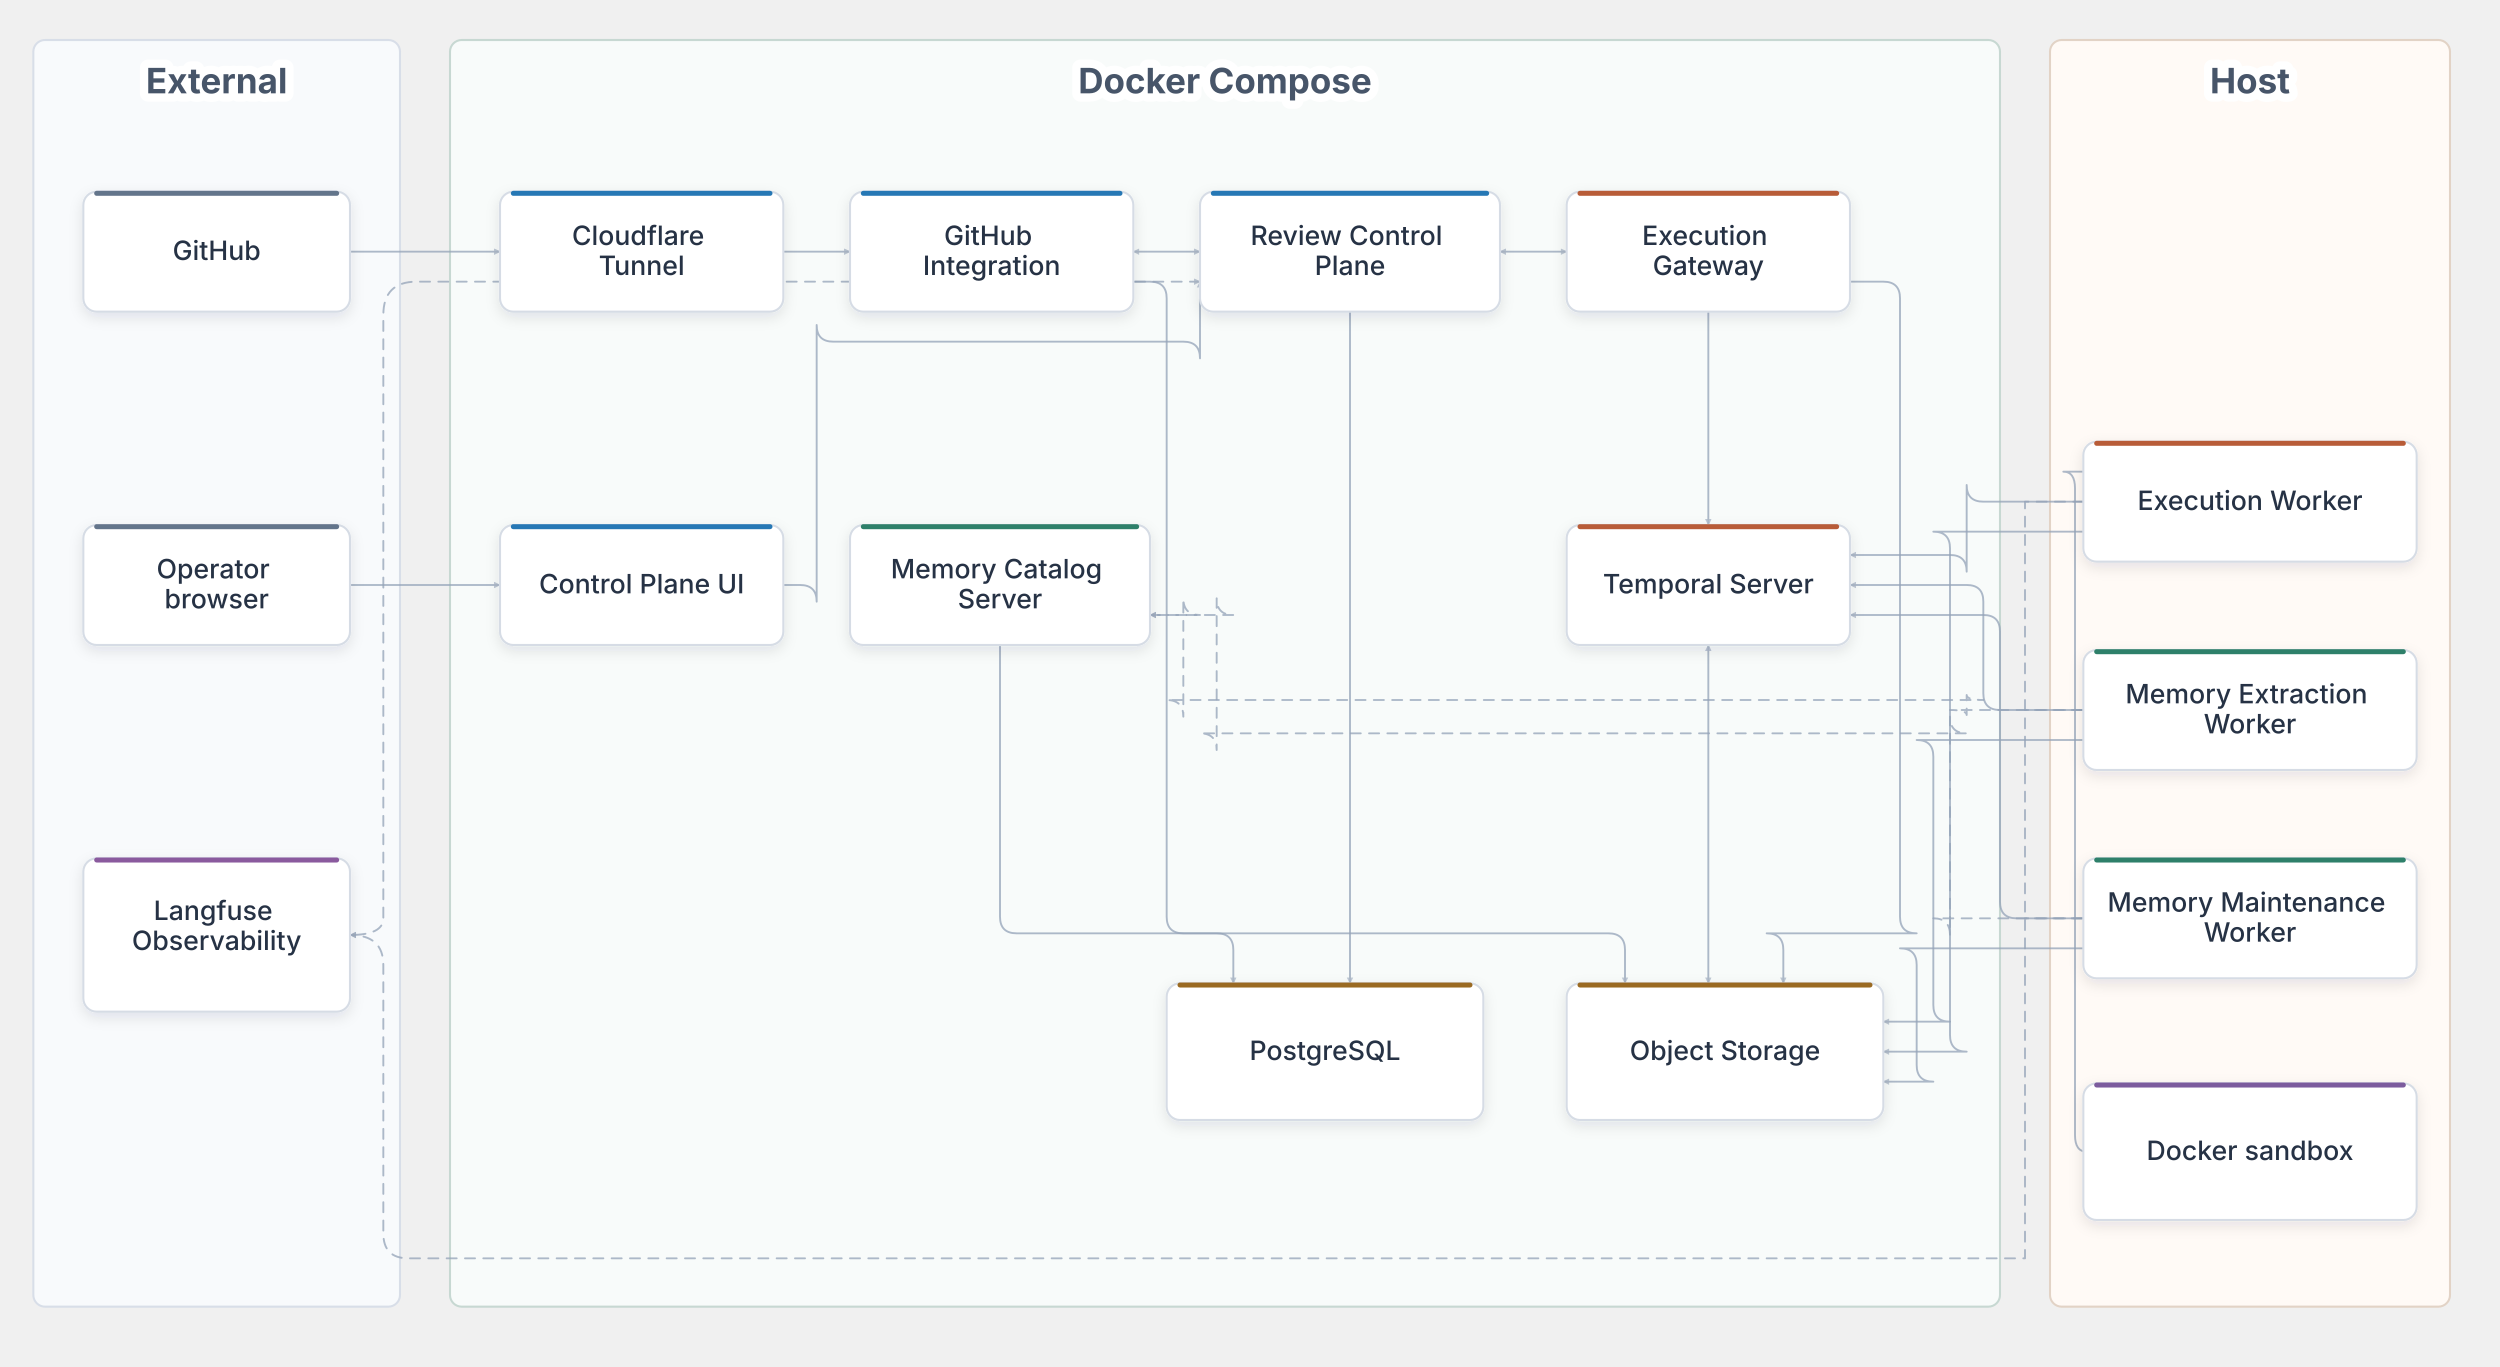
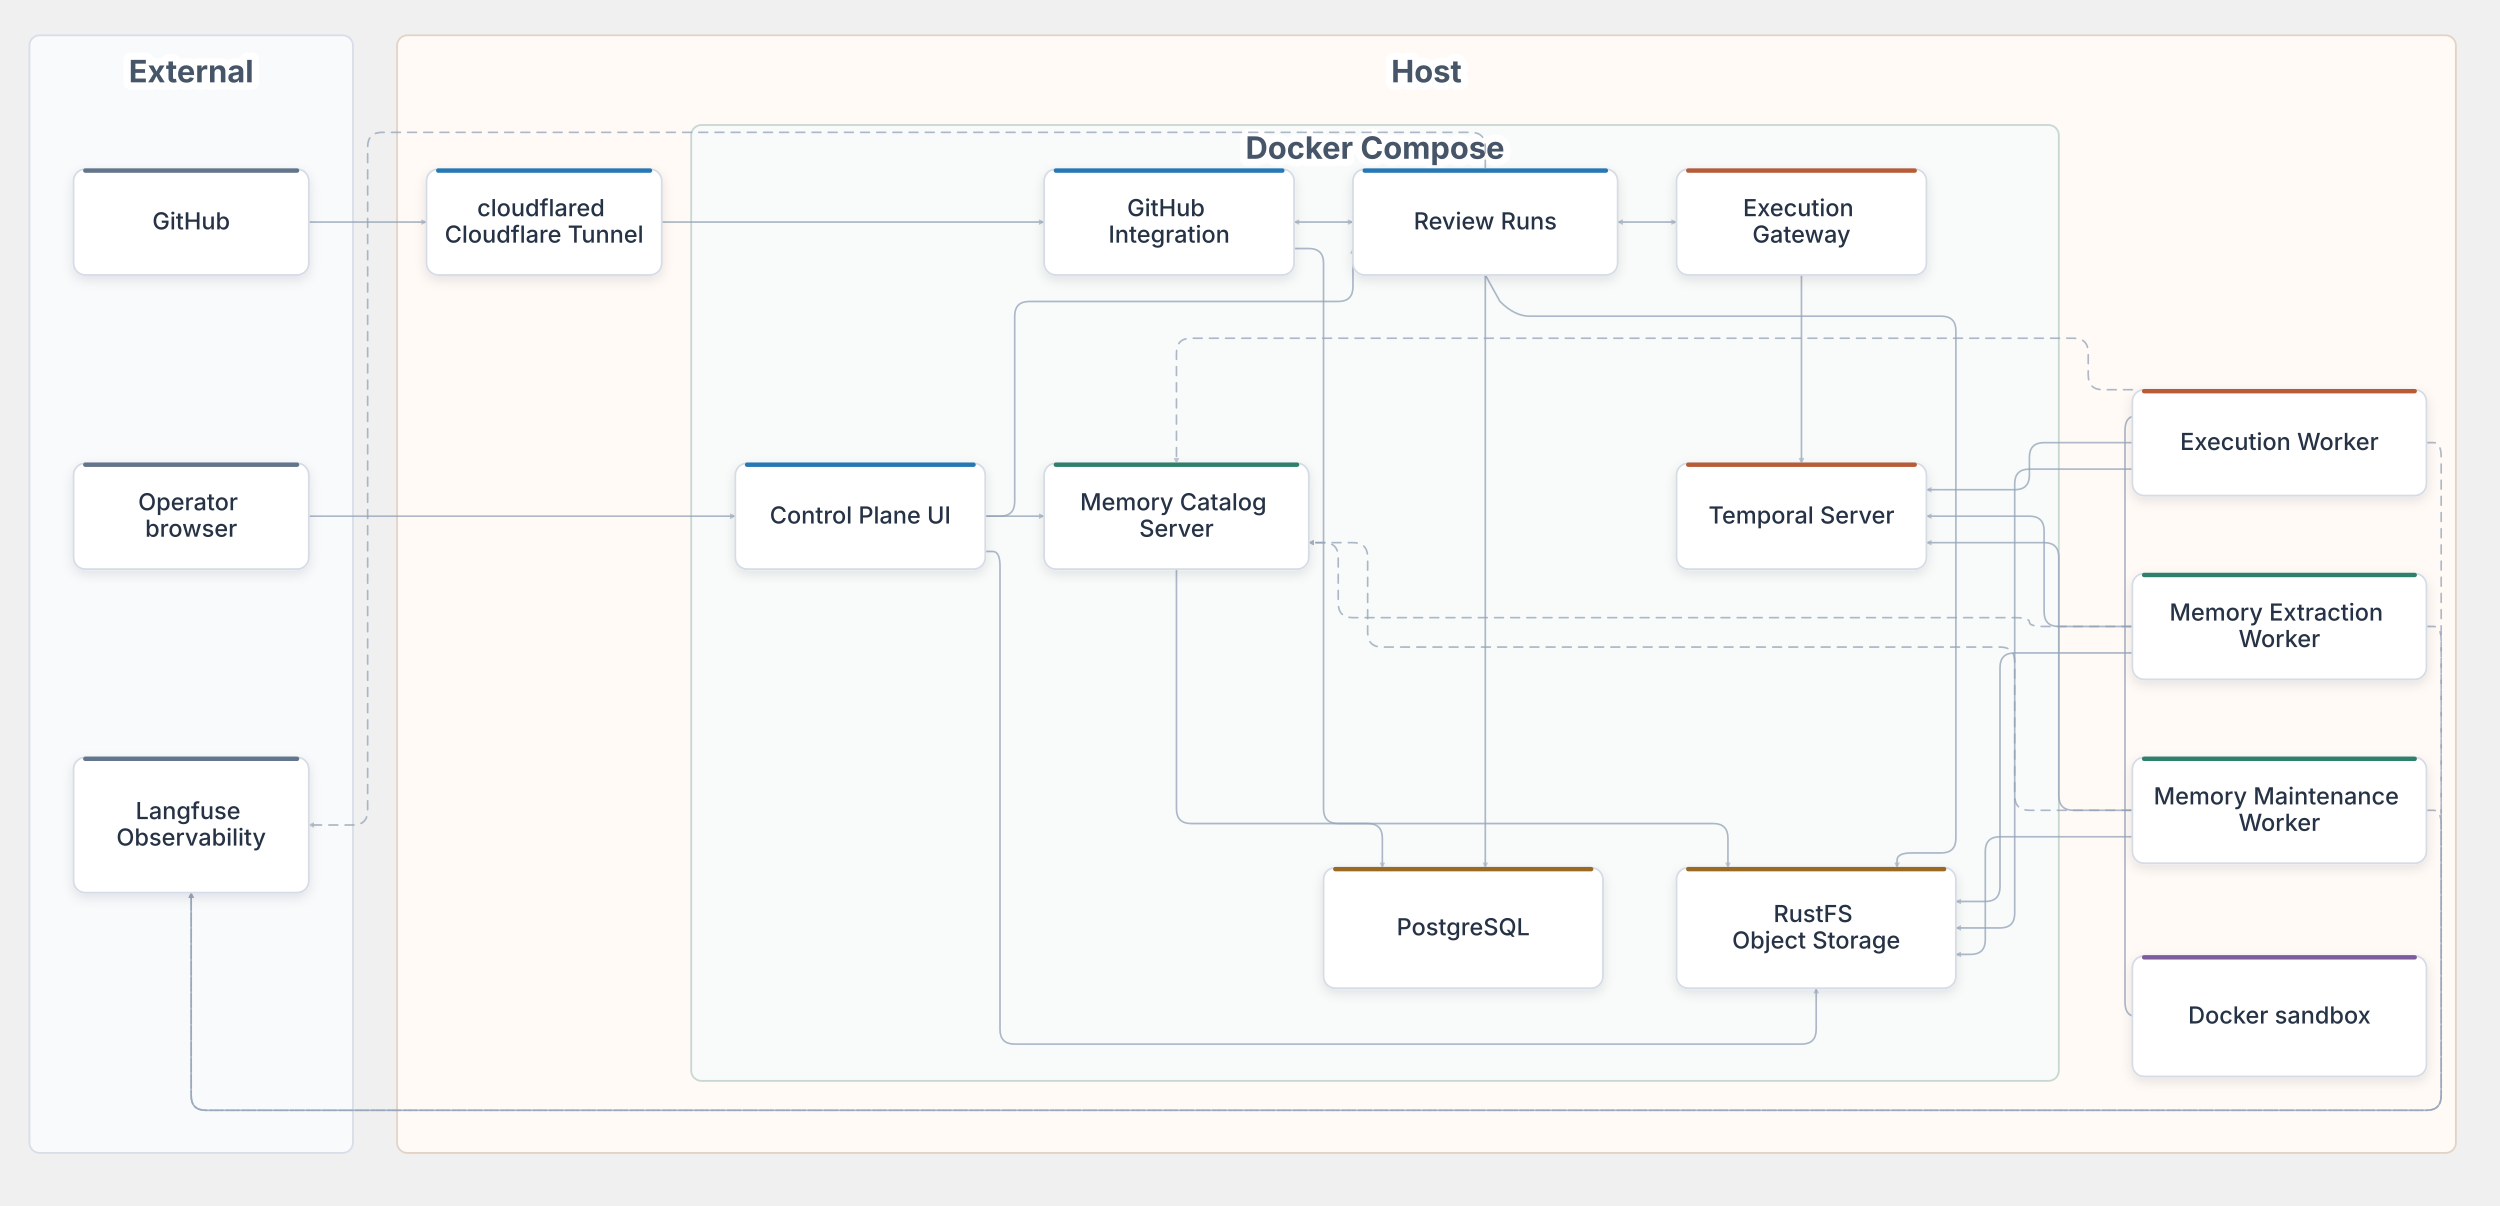
- <svg xmlns="http://www.w3.org/2000/svg" viewBox="0 0 1500 820" role="img" aria-labelledby="title description">
+ <svg xmlns="http://www.w3.org/2000/svg" viewBox="0 0 1700 820" role="img" aria-labelledby="title description">
  <defs>
    <filter id="shadow" x="-20%" y="-20%" width="140%" height="150%">
      <feDropShadow dx="0" dy="3" stdDeviation="4" flood-color="#0f172a" flood-opacity="0.1" />
    </filter>
    <marker id="arrow" viewBox="0 0 10 10" refX="9" refY="5" markerWidth="4" markerHeight="4" markerUnits="userSpaceOnUse" orient="auto-start-reverse">
      <path d="M 0 0 L 10 5 L 0 10 z" class="arrow-head" />
    </marker>
    <style>
      text { font-family: Inter, ui-sans-serif, system-ui, -apple-system, BlinkMacSystemFont, 'Segoe UI', sans-serif; fill: #263244; }
      .zone { stroke-width: 1.25; }
      .external-zone { fill: #f8fafc; stroke: #d8dee8; }
      .compose-zone { fill: #f8fbfa; stroke: #c7d8d2; }
      .host-zone { fill: #fffaf6; stroke: #e2d3c6; }
      .zone-label { font-size: 21px; font-weight: 650; fill: #475569; paint-order: stroke; stroke: #ffffff; stroke-width: 10; stroke-linejoin: round; }
      .node { filter: url(#shadow); }
      .node-surface { fill: #ffffff; stroke: #d6dce5; stroke-width: 1.25; }
      .node-accent { fill: none; stroke-width: 3; stroke-linecap: round; }
      .external-node .node-accent { stroke: #64748b; }
      .control-node .node-accent { stroke: #2878b5; }
      .execution-node .node-accent { stroke: #b85c38; }
      .memory-node .node-accent { stroke: #2f806a; }
      .storage-node .node-accent { stroke: #9a6a22; }
      .sandbox-node .node-accent { stroke: #7c5c9e; }
-       .observability-node .node-accent { stroke: #8a5a9e; }
      .node-label { font-size: 16px; font-weight: 550; }
      .edge { fill: none; stroke: #94a3b8; stroke-width: 1.15; stroke-linecap: round; stroke-linejoin: round; opacity: 0.76; }
      .edge.dashed { stroke-dasharray: 6 5; }
      .arrow-head { fill: #94a3b8; opacity: 0.76; }
    </style>
  </defs>
  <rect x="20" y="24" width="220" height="760" rx="7" class="zone external-zone" />
  <text x="130" y="56" class="zone-label" text-anchor="middle">
    <tspan x="130" dy="0">External</tspan>
  </text>
-   <rect x="270" y="24" width="930" height="760" rx="7" class="zone compose-zone" />
-   <text x="735" y="56" class="zone-label" text-anchor="middle">
-     <tspan x="735" dy="0">Docker Compose</tspan>
+   <rect x="270" y="24" width="1400" height="760" rx="7" class="zone host-zone" />
+   <text x="970" y="56" class="zone-label" text-anchor="middle">
+     <tspan x="970" dy="0">Host</tspan>
  </text>
-   <rect x="1230" y="24" width="240" height="760" rx="7" class="zone host-zone" />
-   <text x="1350" y="56" class="zone-label" text-anchor="middle">
-     <tspan x="1350" dy="0">Host</tspan>
+   <rect x="470" y="85" width="930" height="650" rx="7" class="zone compose-zone" />
+   <text x="935" y="108" class="zone-label" text-anchor="middle">
+     <tspan x="935" dy="0">Docker Compose</tspan>
  </text>
-   <path d="M 210 151 L 300 151" class="edge" marker-end="url(#arrow)" />
-   <path d="M 470 151 L 510 151" class="edge" marker-end="url(#arrow)" />
-   <path d="M 680 151 L 720 151" class="edge" marker-end="url(#arrow)" marker-start="url(#arrow)" />
-   <path d="M 900 151 L 940 151" class="edge" marker-end="url(#arrow)" marker-start="url(#arrow)" />
-   <path d="M 1025 187 L 1025 315" class="edge" marker-end="url(#arrow)" />
-   <path d="M 1110 333 L 1170 333 Q 1180 333 1180 343 L 1180 291 Q 1180 301 1190 301 L 1260 301" class="edge" marker-end="url(#arrow)" marker-start="url(#arrow)" />
-   <path d="M 1110 351 L 1180 351 Q 1190 351 1190 361 L 1190 416 Q 1190 426 1200 426 L 1260 426" class="edge" marker-end="url(#arrow)" marker-start="url(#arrow)" />
-   <path d="M 1110 369 L 1190 369 Q 1200 369 1200 379 L 1200 541 Q 1200 551 1210 551 L 1260 551" class="edge" marker-end="url(#arrow)" marker-start="url(#arrow)" />
-   <path d="M 1260 283 L 1238 283 Q 1245 283 1245 293 L 1245 681 Q 1245 691 1252 691 L 1260 691" class="edge" marker-end="url(#arrow)" />
-   <path d="M 210 351 L 300 351" class="edge" marker-end="url(#arrow)" />
-   <path d="M 470 351 L 480 351 Q 490 351 490 361 L 490 195 Q 490 205 500 205 L 710 205 Q 720 205 720 215 L 720 169" class="edge" marker-end="url(#arrow)" />
-   <path d="M 680 169 L 690 169 Q 700 169 700 179 L 700 550 Q 700 560 710 560 L 965 560 Q 975 560 975 570 L 975 590" class="edge" marker-end="url(#arrow)" />
-   <path d="M 810 187 L 810 590" class="edge" marker-end="url(#arrow)" />
-   <path d="M 600 387 L 600 550 Q 600 560 610 560 L 730 560 Q 740 560 740 570 L 740 590" class="edge" marker-end="url(#arrow)" />
-   <path d="M 1110 169 L 1130 169 Q 1140 169 1140 179 L 1140 550 Q 1140 560 1150 560 L 1060 560 Q 1070 560 1070 570 L 1070 590" class="edge" marker-end="url(#arrow)" />
-   <path d="M 1025 387 L 1025 590" class="edge" marker-end="url(#arrow)" marker-start="url(#arrow)" />
-   <path d="M 1260 319 L 1160 319 Q 1170 319 1170 329 L 1170 621 Q 1170 631 1180 631 L 1130 631" class="edge" marker-end="url(#arrow)" marker-start="url(#arrow)" />
-   <path d="M 1260 444 L 1150 444 Q 1160 444 1160 454 L 1160 603 Q 1160 613 1170 613 L 1130 613" class="edge" marker-end="url(#arrow)" marker-start="url(#arrow)" />
-   <path d="M 1260 569 L 1140 569 Q 1150 569 1150 579 L 1150 639 Q 1150 649 1160 649 L 1130 649" class="edge" marker-end="url(#arrow)" marker-start="url(#arrow)" />
-   <path d="M 1260 426 L 1170 426 Q 1180 426 1180 429 L 1180 417 Q 1180 420 1190 420 L 700 420 Q 710 420 710 430 L 710 359 Q 710 369 720 369 L 690 369" class="edge dashed" marker-end="url(#arrow)" marker-start="url(#arrow)" />
-   <path d="M 1260 551 L 1160 551 Q 1170 551 1170 561 L 1170 430 Q 1170 440 1180 440 L 720 440 Q 730 440 730 450 L 730 359 Q 730 369 740 369 L 690 369" class="edge dashed" marker-end="url(#arrow)" marker-start="url(#arrow)" />
-   <path d="M 720 169 L 250 169 Q 230 169 230 189 L 230 551 Q 230 561 210 561" class="edge dashed" marker-end="url(#arrow)" marker-start="url(#arrow)" />
-   <path d="M 1250 301 L 1215 301 L 1215 755 L 245 755 Q 230 755 230 740 L 230 579 Q 230 561 210 561" class="edge dashed" marker-end="url(#arrow)" />
-   <path d="M 1250 426 L 1215 426" class="edge dashed" />
-   <path d="M 1250 551 L 1215 551" class="edge dashed" />
+   <path d="M 210 151 H 290" class="edge" marker-end="url(#arrow)" />
+   <path d="M 450 151 H 710" class="edge" marker-end="url(#arrow)" />
+   <path d="M 880 151 L 920 151" class="edge" marker-end="url(#arrow)" marker-start="url(#arrow)" />
+   <path d="M 1100 151 L 1140 151" class="edge" marker-end="url(#arrow)" marker-start="url(#arrow)" />
+   <path d="M 1225 187 L 1225 315" class="edge" marker-end="url(#arrow)" />
+   <path d="M 1310 333 L 1370 333 Q 1380 333 1380 323 L 1380 311 Q 1380 301 1390 301 L 1460 301" class="edge" marker-end="url(#arrow)" marker-start="url(#arrow)" />
+   <path d="M 1310 351 L 1380 351 Q 1390 351 1390 361 L 1390 416 Q 1390 426 1400 426 L 1460 426" class="edge" marker-end="url(#arrow)" marker-start="url(#arrow)" />
+   <path d="M 1310 369 L 1390 369 Q 1400 369 1400 379 L 1400 541 Q 1400 551 1410 551 L 1460 551" class="edge" marker-end="url(#arrow)" marker-start="url(#arrow)" />
+   <path d="M 1460 283 L 1452 283 Q 1445 283 1445 293 L 1445 681 Q 1445 691 1452 691 L 1460 691" class="edge" marker-end="url(#arrow)" />
+   <path d="M 210 351 L 500 351" class="edge" marker-end="url(#arrow)" />
+   <path d="M 670 351 L 680 351 Q 690 351 690 341 L 690 215 Q 690 205 700 205 L 910 205 Q 920 205 920 195 L 920 169" class="edge" marker-end="url(#arrow)" />
+   <path d="M 880 169 L 890 169 Q 900 169 900 179 L 900 550 Q 900 560 910 560 L 1165 560 Q 1175 560 1175 570 L 1175 590" class="edge" marker-end="url(#arrow)" />
+   <path d="M 1010 187 L 1010 590" class="edge" marker-end="url(#arrow)" />
+   <path d="M 800 387 L 800 550 Q 800 560 810 560 L 930 560 Q 940 560 940 570 L 940 590" class="edge" marker-end="url(#arrow)" />
+   <path d="M 1460 319 L 1380 319 Q 1370 319 1370 329 L 1370 621 Q 1370 631 1360 631 L 1330 631" class="edge" marker-end="url(#arrow)" marker-start="url(#arrow)" />
+   <path d="M 1460 444 L 1370 444 Q 1360 444 1360 454 L 1360 603 Q 1360 613 1350 613 L 1330 613" class="edge" marker-end="url(#arrow)" marker-start="url(#arrow)" />
+   <path d="M 1460 569 L 1360 569 Q 1350 569 1350 579 L 1350 639 Q 1350 649 1340 649 L 1330 649" class="edge" marker-end="url(#arrow)" marker-start="url(#arrow)" />
+   <path d="M 1460 426 L 1390 426 Q 1380 426 1380 423 L 1380 423 Q 1380 420 1370 420 L 920 420 Q 910 420 910 410 L 910 379 Q 910 369 900 369 L 890 369" class="edge dashed" marker-end="url(#arrow)" marker-start="url(#arrow)" />
+   <path d="M 1460 551 L 1380 551 Q 1370 551 1370 541 L 1370 450 Q 1370 440 1360 440 L 940 440 Q 930 440 930 430 L 930 379 Q 930 369 920 369 L 890 369" class="edge dashed" marker-end="url(#arrow)" marker-start="url(#arrow)" />
+   <path d="M 1450 265 L 1430 265 Q 1420 265 1420 255 L 1420 240 Q 1420 230 1410 230 L 810 230 Q 800 230 800 240 L 800 315" class="edge dashed" marker-end="url(#arrow)" />
+   <path d="M 670 351 L 710 351" class="edge" marker-end="url(#arrow)" />
+   <path d="M 670 375 L 675 375 Q 680 375 680 385 L 680 700 Q 680 710 690 710 L 1225 710 Q 1235 710 1235 700 L 1235 672" class="edge" marker-end="url(#arrow)" />
+   <path d="M 1010 187 L 1020 205 Q 1030 215 1040 215 L 1320 215 Q 1330 215 1330 225 L 1330 570 Q 1330 580 1320 580 L 1300 580 Q 1290 580 1290 585 L 1290 590" class="edge" marker-end="url(#arrow)" />
+   <path d="M 1010 115 L 1010 100 Q 1010 90 1000 90 L 260 90 Q 250 90 250 100 L 250 551 Q 250 561 240 561 L 210 561" class="edge dashed" marker-end="url(#arrow)" />
+   <path d="M 1650 301 L 1655 301 Q 1660 301 1660 311 L 1660 745 Q 1660 755 1650 755 L 140 755 Q 130 755 130 745 L 130 607" class="edge dashed" marker-end="url(#arrow)" />
+   <path d="M 1650 426 L 1655 426 Q 1660 426 1660 436 L 1660 745 Q 1660 755 1650 755 L 140 755 Q 130 755 130 745 L 130 607" class="edge dashed" marker-end="url(#arrow)" />
+   <path d="M 1650 551 L 1655 551 Q 1660 551 1660 561 L 1660 745 Q 1660 755 1650 755 L 140 755 Q 130 755 130 745 L 130 607" class="edge dashed" marker-end="url(#arrow)" />
  <g id="github" class="node external-node">
    <rect x="50" y="115" width="160" height="72" rx="8" class="node-surface" />
    <path d="M 58 116 H 202" class="node-accent" />
    <text x="130" y="156" class="node-label" text-anchor="middle">
      <tspan x="130" dy="0">GitHub</tspan>
+     </text>
+   </g>
+   <g id="langfuse" class="node external-node">
+     <rect x="50" y="515" width="160" height="92" rx="8" class="node-surface" />
+     <path d="M 58 516 H 202" class="node-accent" />
+     <text x="130" y="557" class="node-label" text-anchor="middle">
+       <tspan x="130" dy="0">Langfuse</tspan>
+       <tspan x="130" dy="18">Observability</tspan>
    </text>
  </g>
  <g id="browser" class="node external-node">
    <rect x="50" y="315" width="160" height="72" rx="8" class="node-surface" />
    <path d="M 58 316 H 202" class="node-accent" />
    <text x="130" y="347" class="node-label" text-anchor="middle">
      <tspan x="130" dy="0">Operator</tspan>
      <tspan x="130" dy="18">browser</tspan>
    </text>
  </g>
-   <g id="langfuse" class="node observability-node">
-     <rect x="50" y="515" width="160" height="92" rx="8" class="node-surface" />
-     <path d="M 58 516 H 202" class="node-accent" />
-     <text x="130" y="552" class="node-label" text-anchor="middle">
-       <tspan x="130" dy="0">Langfuse</tspan>
-       <tspan x="130" dy="18">Observability</tspan>
-     </text>
-   </g>
  <g id="tunnel" class="node control-node">
-     <rect x="300" y="115" width="170" height="72" rx="8" class="node-surface" />
-     <path d="M 308 116 H 462" class="node-accent" />
-     <text x="385" y="147" class="node-label" text-anchor="middle">
-       <tspan x="385" dy="0">Cloudflare</tspan>
-       <tspan x="385" dy="18">Tunnel</tspan>
+     <rect x="290" y="115" width="160" height="72" rx="8" class="node-surface" />
+     <path d="M 298 116 H 442" class="node-accent" />
+     <text x="370" y="147" class="node-label" text-anchor="middle">
+       <tspan x="370" dy="0">cloudflared</tspan>
+       <tspan x="370" dy="18">Cloudflare Tunnel</tspan>
    </text>
  </g>
  <g id="integration" class="node control-node">
-     <rect x="510" y="115" width="170" height="72" rx="8" class="node-surface" />
-     <path d="M 518 116 H 672" class="node-accent" />
-     <text x="595" y="147" class="node-label" text-anchor="middle">
-       <tspan x="595" dy="0">GitHub</tspan>
-       <tspan x="595" dy="18">Integration</tspan>
+     <rect x="710" y="115" width="170" height="72" rx="8" class="node-surface" />
+     <path d="M 718 116 H 872" class="node-accent" />
+     <text x="795" y="147" class="node-label" text-anchor="middle">
+       <tspan x="795" dy="0">GitHub</tspan>
+       <tspan x="795" dy="18">Integration</tspan>
    </text>
  </g>
-   <g id="control" class="node control-node">
-     <rect x="720" y="115" width="180" height="72" rx="8" class="node-surface" />
-     <path d="M 728 116 H 892" class="node-accent" />
-     <text x="810" y="147" class="node-label" text-anchor="middle">
-       <tspan x="810" dy="0">Review Control</tspan>
-       <tspan x="810" dy="18">Plane</tspan>
+   <g id="review-runs" class="node control-node">
+     <rect x="920" y="115" width="180" height="72" rx="8" class="node-surface" />
+     <path d="M 928 116 H 1092" class="node-accent" />
+     <text x="1010" y="156" class="node-label" text-anchor="middle">
+       <tspan x="1010" dy="0">Review Runs</tspan>
    </text>
  </g>
  <g id="gateway" class="node execution-node">
-     <rect x="940" y="115" width="170" height="72" rx="8" class="node-surface" />
-     <path d="M 948 116 H 1102" class="node-accent" />
-     <text x="1025" y="147" class="node-label" text-anchor="middle">
-       <tspan x="1025" dy="0">Execution</tspan>
-       <tspan x="1025" dy="18">Gateway</tspan>
+     <rect x="1140" y="115" width="170" height="72" rx="8" class="node-surface" />
+     <path d="M 1148 116 H 1302" class="node-accent" />
+     <text x="1225" y="147" class="node-label" text-anchor="middle">
+       <tspan x="1225" dy="0">Execution</tspan>
+       <tspan x="1225" dy="18">Gateway</tspan>
    </text>
  </g>
  <g id="ui" class="node control-node">
-     <rect x="300" y="315" width="170" height="72" rx="8" class="node-surface" />
-     <path d="M 308 316 H 462" class="node-accent" />
-     <text x="385" y="356" class="node-label" text-anchor="middle">
-       <tspan x="385" dy="0">Control Plane UI</tspan>
+     <rect x="500" y="315" width="170" height="72" rx="8" class="node-surface" />
+     <path d="M 508 316 H 662" class="node-accent" />
+     <text x="585" y="356" class="node-label" text-anchor="middle">
+       <tspan x="585" dy="0">Control Plane UI</tspan>
    </text>
  </g>
  <g id="temporal" class="node execution-node">
-     <rect x="940" y="315" width="170" height="72" rx="8" class="node-surface" />
-     <path d="M 948 316 H 1102" class="node-accent" />
-     <text x="1025" y="356" class="node-label" text-anchor="middle">
-       <tspan x="1025" dy="0">Temporal Server</tspan>
+     <rect x="1140" y="315" width="170" height="72" rx="8" class="node-surface" />
+     <path d="M 1148 316 H 1302" class="node-accent" />
+     <text x="1225" y="356" class="node-label" text-anchor="middle">
+       <tspan x="1225" dy="0">Temporal Server</tspan>
    </text>
  </g>
  <g id="catalog" class="node memory-node">
-     <rect x="510" y="315" width="180" height="72" rx="8" class="node-surface" />
-     <path d="M 518 316 H 682" class="node-accent" />
-     <text x="600" y="347" class="node-label" text-anchor="middle">
-       <tspan x="600" dy="0">Memory Catalog</tspan>
-       <tspan x="600" dy="18">Server</tspan>
+     <rect x="710" y="315" width="180" height="72" rx="8" class="node-surface" />
+     <path d="M 718 316 H 882" class="node-accent" />
+     <text x="800" y="347" class="node-label" text-anchor="middle">
+       <tspan x="800" dy="0">Memory Catalog</tspan>
+       <tspan x="800" dy="18">Server</tspan>
    </text>
  </g>
  <g id="postgres" class="node storage-node">
-     <rect x="700" y="590" width="190" height="82" rx="8" class="node-surface" />
-     <path d="M 708 591 H 882" class="node-accent" />
-     <text x="795" y="636" class="node-label" text-anchor="middle">
-       <tspan x="795" dy="0">PostgreSQL</tspan>
+     <rect x="900" y="590" width="190" height="82" rx="8" class="node-surface" />
+     <path d="M 908 591 H 1082" class="node-accent" />
+     <text x="995" y="636" class="node-label" text-anchor="middle">
+       <tspan x="995" dy="0">PostgreSQL</tspan>
    </text>
  </g>
  <g id="storage" class="node storage-node">
-     <rect x="940" y="590" width="190" height="82" rx="8" class="node-surface" />
-     <path d="M 948 591 H 1122" class="node-accent" />
-     <text x="1035" y="636" class="node-label" text-anchor="middle">
-       <tspan x="1035" dy="0">Object Storage</tspan>
+     <rect x="1140" y="590" width="190" height="82" rx="8" class="node-surface" />
+     <path d="M 1148 591 H 1322" class="node-accent" />
+     <text x="1235" y="627" class="node-label" text-anchor="middle">
+       <tspan x="1235" dy="0">RustFS</tspan>
+       <tspan x="1235" dy="18">Object Storage</tspan>
    </text>
  </g>
  <g id="execution-worker" class="node execution-node">
-     <rect x="1250" y="265" width="200" height="72" rx="8" class="node-surface" />
-     <path d="M 1258 266 H 1442" class="node-accent" />
-     <text x="1350" y="306" class="node-label" text-anchor="middle">
-       <tspan x="1350" dy="0">Execution Worker</tspan>
+     <rect x="1450" y="265" width="200" height="72" rx="8" class="node-surface" />
+     <path d="M 1458 266 H 1642" class="node-accent" />
+     <text x="1550" y="306" class="node-label" text-anchor="middle">
+       <tspan x="1550" dy="0">Execution Worker</tspan>
    </text>
  </g>
  <g id="memory-extraction-worker" class="node memory-node">
-     <rect x="1250" y="390" width="200" height="72" rx="8" class="node-surface" />
-     <path d="M 1258 391 H 1442" class="node-accent" />
-     <text x="1350" y="422" class="node-label" text-anchor="middle">
-       <tspan x="1350" dy="0">Memory Extraction</tspan>
-       <tspan x="1350" dy="18">Worker</tspan>
+     <rect x="1450" y="390" width="200" height="72" rx="8" class="node-surface" />
+     <path d="M 1458 391 H 1642" class="node-accent" />
+     <text x="1550" y="422" class="node-label" text-anchor="middle">
+       <tspan x="1550" dy="0">Memory Extraction</tspan>
+       <tspan x="1550" dy="18">Worker</tspan>
    </text>
  </g>
  <g id="memory-maintenance-worker" class="node memory-node">
-     <rect x="1250" y="515" width="200" height="72" rx="8" class="node-surface" />
-     <path d="M 1258 516 H 1442" class="node-accent" />
-     <text x="1350" y="547" class="node-label" text-anchor="middle">
-       <tspan x="1350" dy="0">Memory Maintenance</tspan>
-       <tspan x="1350" dy="18">Worker</tspan>
+     <rect x="1450" y="515" width="200" height="72" rx="8" class="node-surface" />
+     <path d="M 1458 516 H 1642" class="node-accent" />
+     <text x="1550" y="547" class="node-label" text-anchor="middle">
+       <tspan x="1550" dy="0">Memory Maintenance</tspan>
+       <tspan x="1550" dy="18">Worker</tspan>
    </text>
  </g>
  <g id="sandbox" class="node sandbox-node">
-     <rect x="1250" y="650" width="200" height="82" rx="8" class="node-surface" />
-     <path d="M 1258 651 H 1442" class="node-accent" />
-     <text x="1350" y="696" class="node-label" text-anchor="middle">
-       <tspan x="1350" dy="0">Docker sandbox</tspan>
+     <rect x="1450" y="650" width="200" height="82" rx="8" class="node-surface" />
+     <path d="M 1458 651 H 1642" class="node-accent" />
+     <text x="1550" y="696" class="node-label" text-anchor="middle">
+       <tspan x="1550" dy="0">Docker sandbox</tspan>
    </text>
  </g>
</svg>
